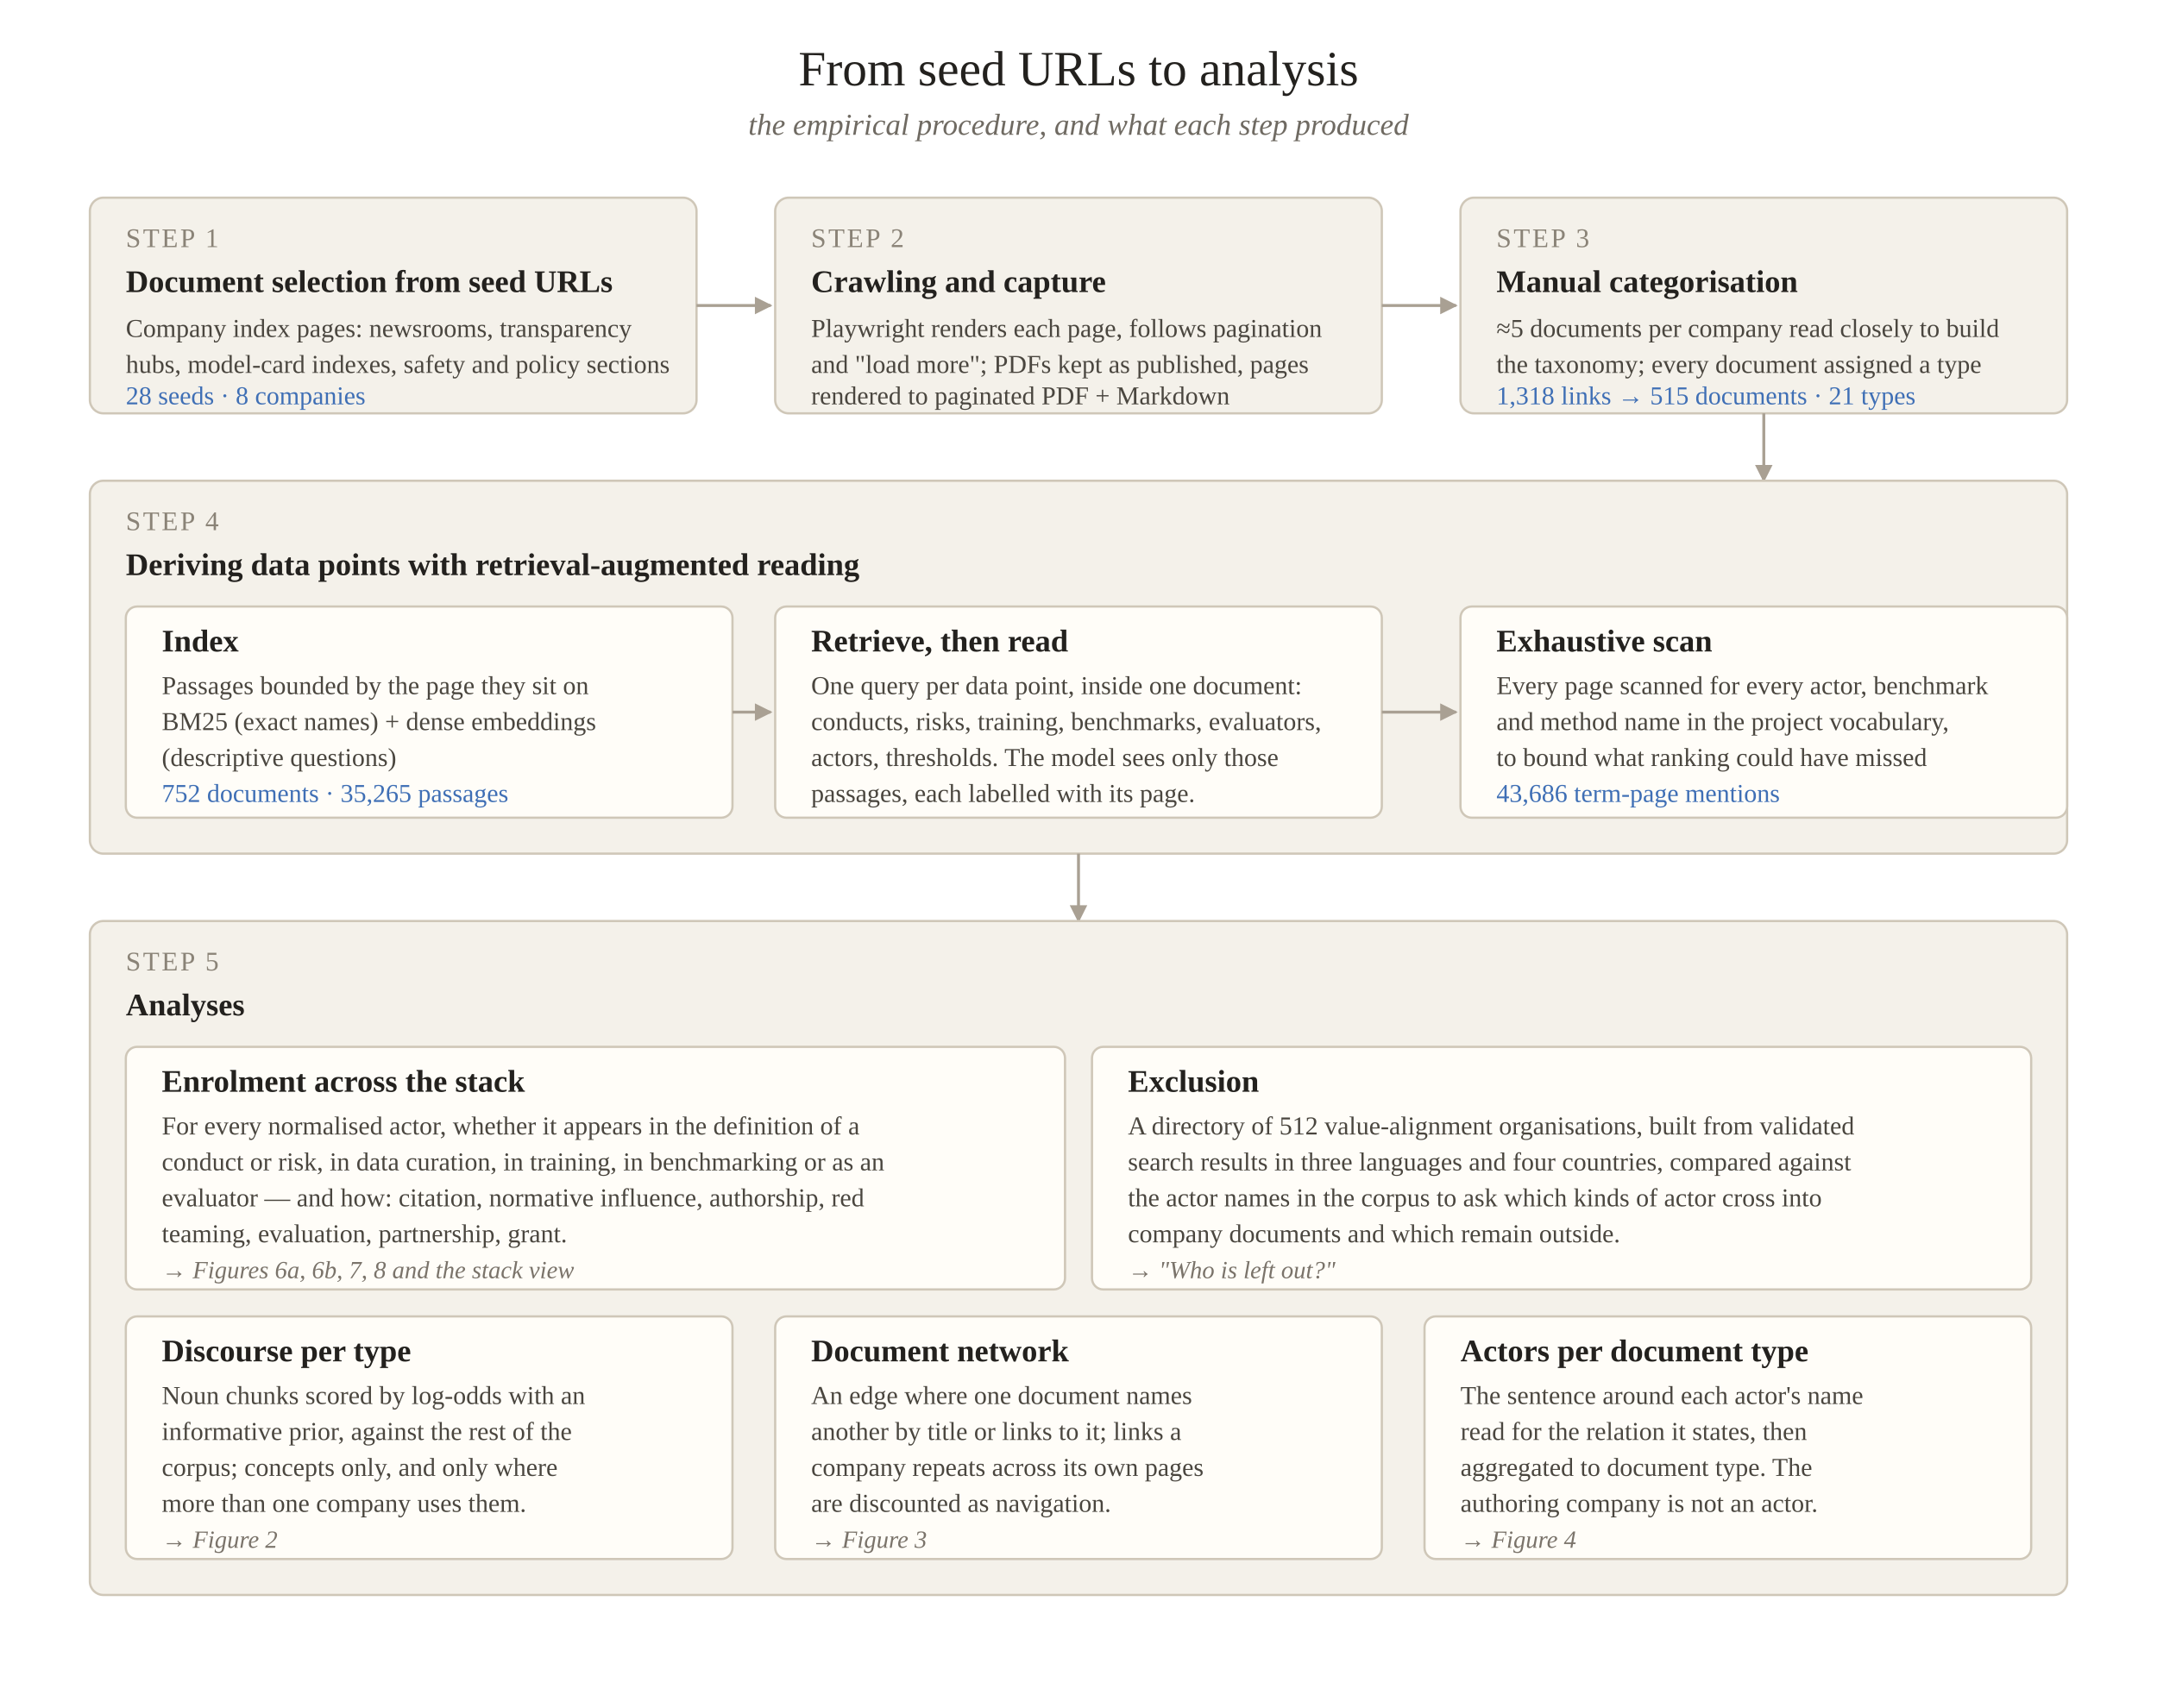
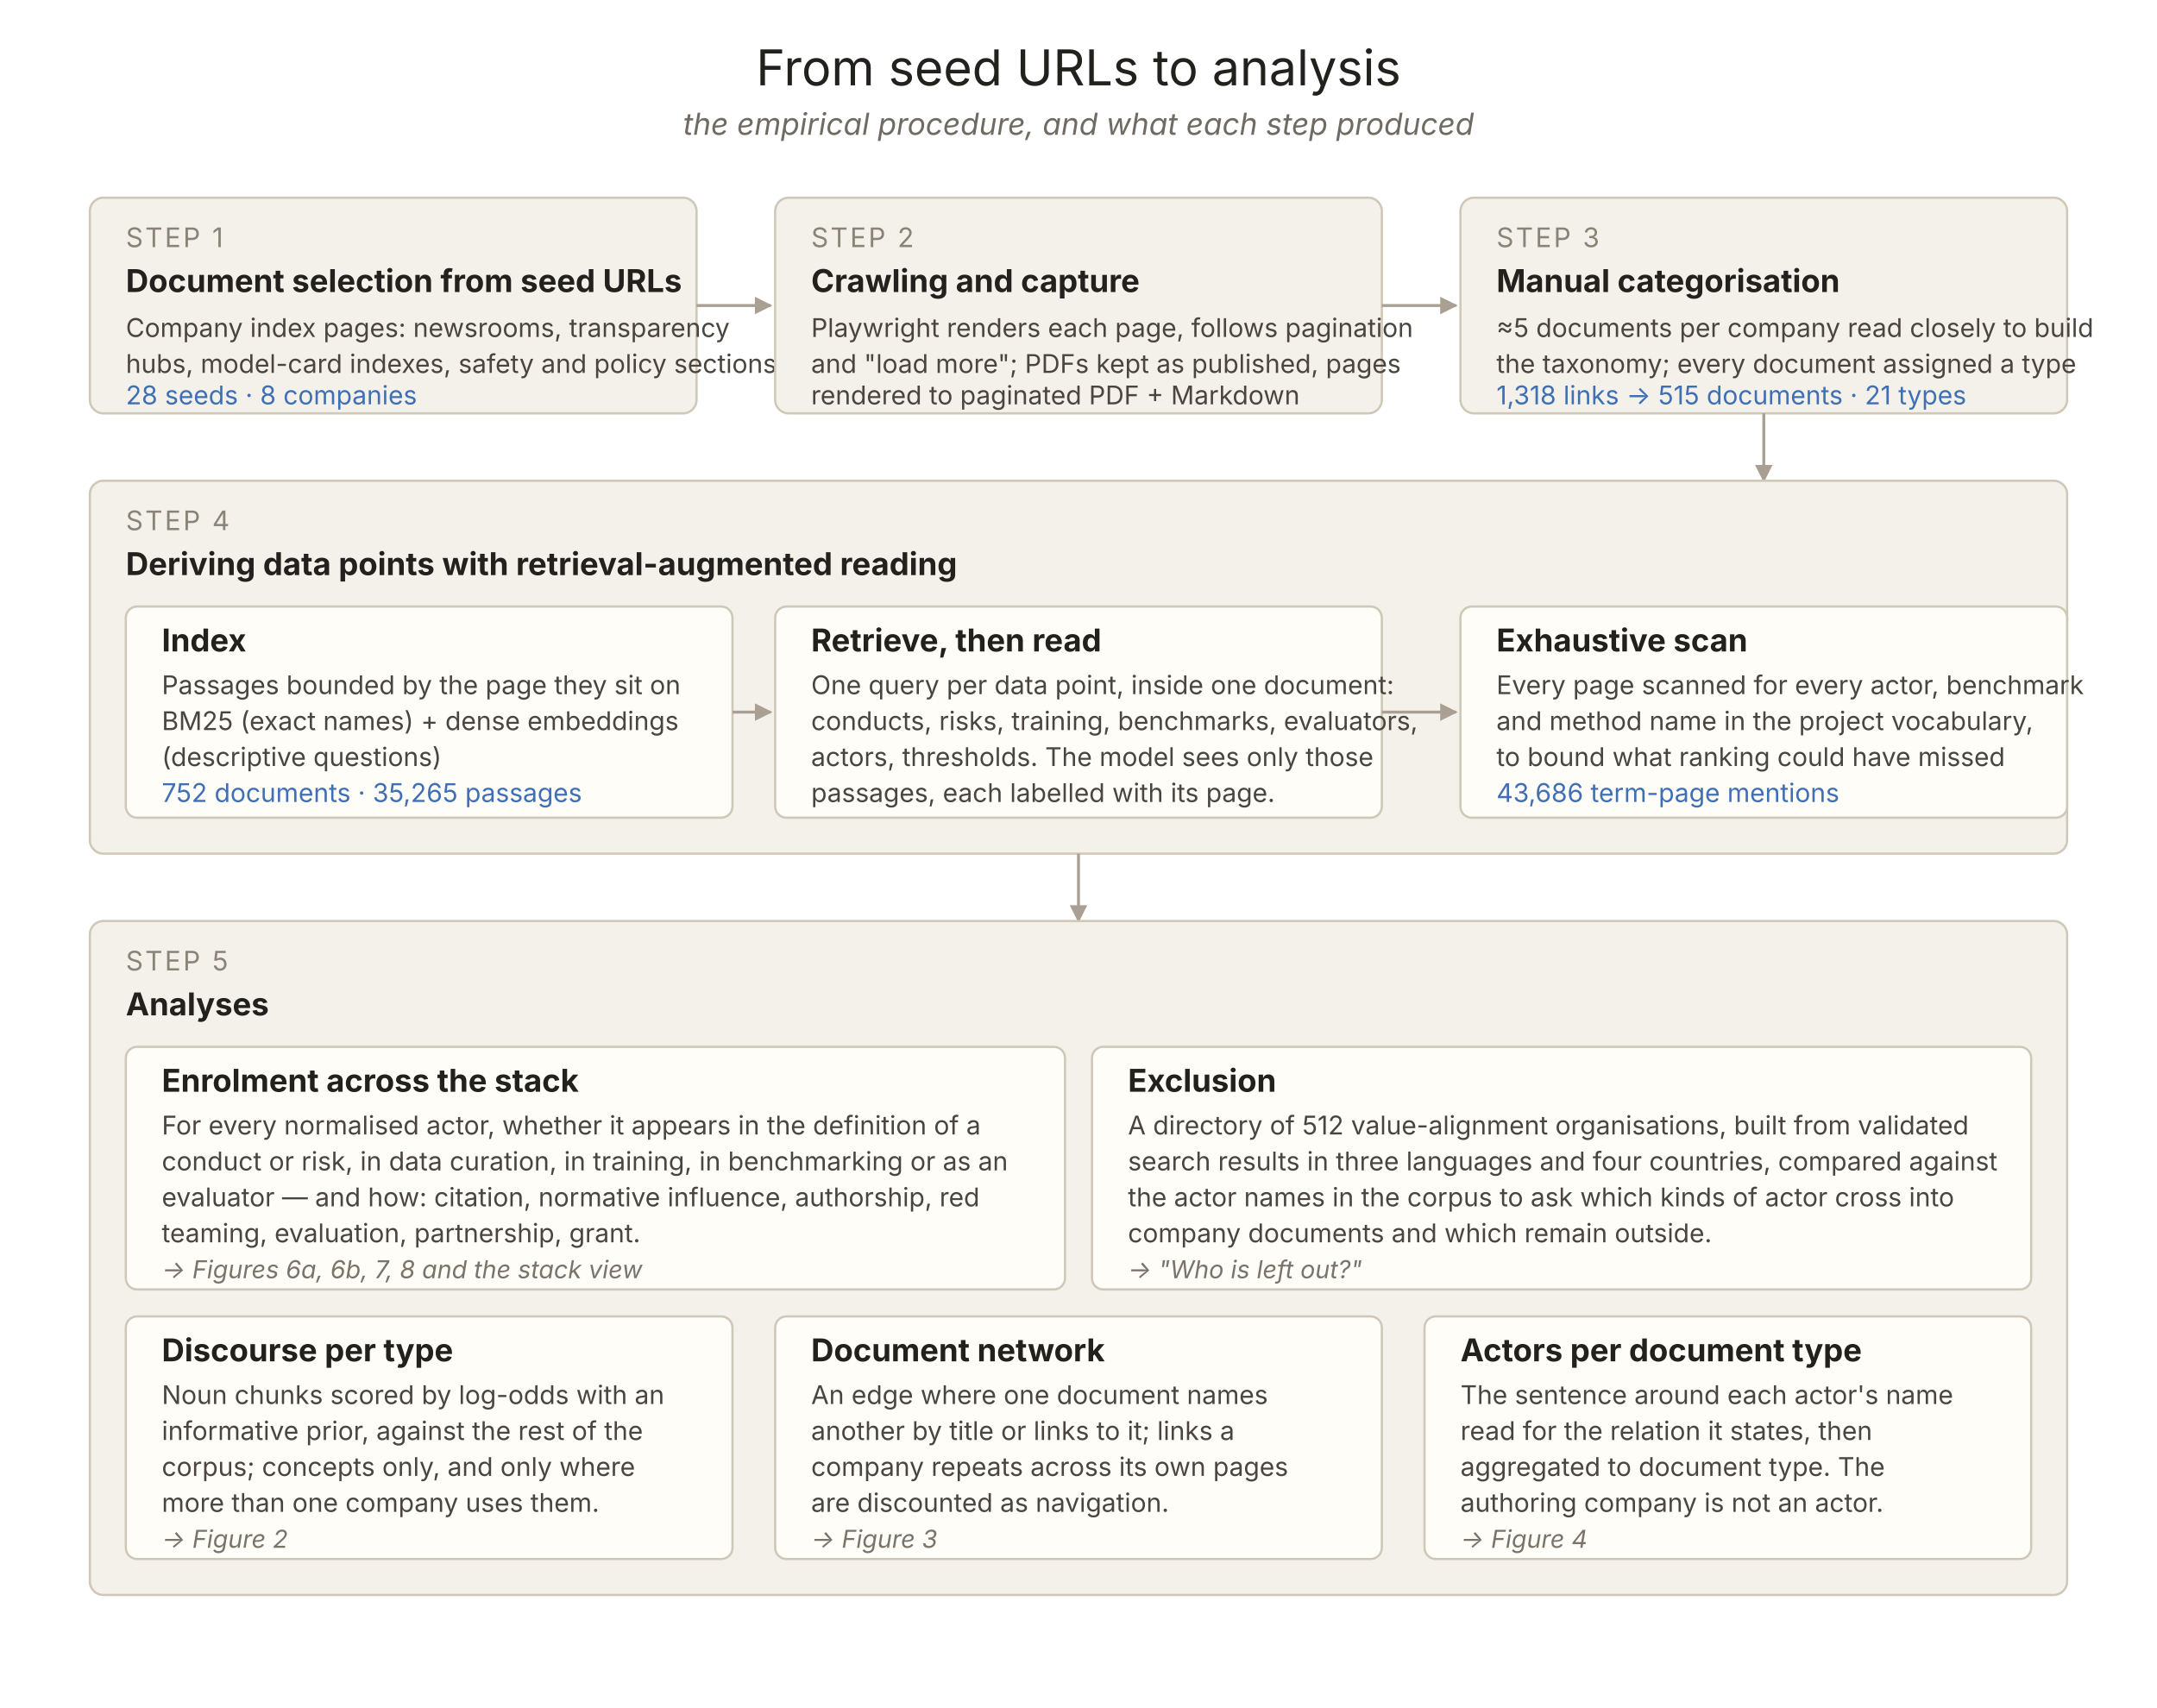
- <svg xmlns="http://www.w3.org/2000/svg" viewBox="0 0 960 760" font-family="Georgia, 'Times New Roman', serif">
+ <svg xmlns="http://www.w3.org/2000/svg" viewBox="0 0 960 760" font-family="Test National, -apple-system, BlinkMacSystemFont, sans-serif">
  <defs>
    <style>
      .box { fill: #f4f1ea; stroke: #cfc7b8; stroke-width: 1; }
      .box-out { fill: #fffdf8; stroke: #cfc7b8; stroke-width: 1; }
      .step { font-size: 12px; fill: #8a8377; letter-spacing: .08em; }
      .head { font-size: 14px; font-weight: bold; fill: #23211e; }
      .body { font-size: 11.5px; fill: #4a463f; }
      .tool { font-size: 11px; fill: #7a736a; font-style: italic; }
      .flow { stroke: #a9a093; stroke-width: 1.3; fill: none; marker-end: url(#m); }
      .title { font-size: 22px; fill: #23211e; }
      .sub { font-size: 13.5px; fill: #6f6a62; font-style: italic; }
      .count { font-size: 11.5px; fill: #3f6fb5; }
    </style>
    <marker id="m" viewBox="0 0 10 10" refX="9" refY="5" markerWidth="6" markerHeight="6" orient="auto">
      <path d="M0,0 L10,5 L0,10 z" fill="#a9a093" />
    </marker>
  </defs>
  <text class="title" x="480" y="38" text-anchor="middle">From seed URLs to analysis</text>
  <text class="sub" x="480" y="60" text-anchor="middle">the empirical procedure, and what each step produced</text>
  <rect class="box" x="40" y="88" width="270" height="96" rx="6" />
  <text class="step" x="56" y="110">STEP 1</text>
  <text class="head" x="56" y="130">Document selection from seed URLs</text>
  <text class="body" x="56" y="150">Company index pages: newsrooms, transparency</text>
  <text class="body" x="56" y="166">hubs, model-card indexes, safety and policy sections</text>
  <text class="count" x="56" y="180">28 seeds · 8 companies</text>
  <rect class="box" x="345" y="88" width="270" height="96" rx="6" />
  <text class="step" x="361" y="110">STEP 2</text>
  <text class="head" x="361" y="130">Crawling and capture</text>
  <text class="body" x="361" y="150">Playwright renders each page, follows pagination</text>
  <text class="body" x="361" y="166">and "load more"; PDFs kept as published, pages</text>
  <text class="body" x="361" y="180">rendered to paginated PDF + Markdown</text>
  <rect class="box" x="650" y="88" width="270" height="96" rx="6" />
  <text class="step" x="666" y="110">STEP 3</text>
  <text class="head" x="666" y="130">Manual categorisation</text>
  <text class="body" x="666" y="150">≈5 documents per company read closely to build</text>
  <text class="body" x="666" y="166">the taxonomy; every document assigned a type</text>
  <text class="count" x="666" y="180">1,318 links → 515 documents · 21 types</text>
  <path class="flow" d="M310,136 L343,136" />
  <path class="flow" d="M615,136 L648,136" />
  <path class="flow" d="M785,184 L785,214" />
  <rect class="box" x="40" y="214" width="880" height="166" rx="6" />
  <text class="step" x="56" y="236">STEP 4</text>
  <text class="head" x="56" y="256">Deriving data points with retrieval-augmented reading</text>
  <rect class="box-out" x="56" y="270" width="270" height="94" rx="5" />
  <text class="head" x="72" y="290" font-size="12.5">Index</text>
  <text class="body" x="72" y="309">Passages bounded by the page they sit on</text>
  <text class="body" x="72" y="325">BM25 (exact names) + dense embeddings</text>
  <text class="body" x="72" y="341">(descriptive questions)</text>
  <text class="count" x="72" y="357">752 documents · 35,265 passages</text>
  <rect class="box-out" x="345" y="270" width="270" height="94" rx="5" />
  <text class="head" x="361" y="290" font-size="12.5">Retrieve, then read</text>
  <text class="body" x="361" y="309">One query per data point, inside one document:</text>
  <text class="body" x="361" y="325">conducts, risks, training, benchmarks, evaluators,</text>
  <text class="body" x="361" y="341">actors, thresholds. The model sees only those</text>
  <text class="body" x="361" y="357">passages, each labelled with its page.</text>
  <rect class="box-out" x="650" y="270" width="270" height="94" rx="5" />
  <text class="head" x="666" y="290" font-size="12.5">Exhaustive scan</text>
  <text class="body" x="666" y="309">Every page scanned for every actor, benchmark</text>
  <text class="body" x="666" y="325">and method name in the project vocabulary,</text>
  <text class="body" x="666" y="341">to bound what ranking could have missed</text>
  <text class="count" x="666" y="357">43,686 term-page mentions</text>
  <path class="flow" d="M326,317 L343,317" />
  <path class="flow" d="M615,317 L648,317" />
  <path class="flow" d="M480,380 L480,410" />
  <rect class="box" x="40" y="410" width="880" height="300" rx="6" />
  <text class="step" x="56" y="432">STEP 5</text>
  <text class="head" x="56" y="452">Analyses</text>
  <rect class="box-out" x="56" y="466" width="418" height="108" rx="5" />
  <text class="head" x="72" y="486" font-size="12.5">Enrolment across the stack</text>
  <text class="body" x="72" y="505">For every normalised actor, whether it appears in the definition of a</text>
  <text class="body" x="72" y="521">conduct or risk, in data curation, in training, in benchmarking or as an</text>
  <text class="body" x="72" y="537">evaluator — and how: citation, normative influence, authorship, red</text>
  <text class="body" x="72" y="553">teaming, evaluation, partnership, grant.</text>
  <text class="tool" x="72" y="569">→ Figures 6a, 6b, 7, 8 and the stack view</text>
  <rect class="box-out" x="486" y="466" width="418" height="108" rx="5" />
  <text class="head" x="502" y="486" font-size="12.5">Exclusion</text>
  <text class="body" x="502" y="505">A directory of 512 value-alignment organisations, built from validated</text>
  <text class="body" x="502" y="521">search results in three languages and four countries, compared against</text>
  <text class="body" x="502" y="537">the actor names in the corpus to ask which kinds of actor cross into</text>
  <text class="body" x="502" y="553">company documents and which remain outside.</text>
  <text class="tool" x="502" y="569">→ "Who is left out?"</text>
  <rect class="box-out" x="56" y="586" width="270" height="108" rx="5" />
  <text class="head" x="72" y="606" font-size="12.5">Discourse per type</text>
  <text class="body" x="72" y="625">Noun chunks scored by log-odds with an</text>
  <text class="body" x="72" y="641">informative prior, against the rest of the</text>
  <text class="body" x="72" y="657">corpus; concepts only, and only where</text>
  <text class="body" x="72" y="673">more than one company uses them.</text>
  <text class="tool" x="72" y="689">→ Figure 2</text>
  <rect class="box-out" x="345" y="586" width="270" height="108" rx="5" />
  <text class="head" x="361" y="606" font-size="12.5">Document network</text>
  <text class="body" x="361" y="625">An edge where one document names</text>
  <text class="body" x="361" y="641">another by title or links to it; links a</text>
  <text class="body" x="361" y="657">company repeats across its own pages</text>
  <text class="body" x="361" y="673">are discounted as navigation.</text>
  <text class="tool" x="361" y="689">→ Figure 3</text>
  <rect class="box-out" x="634" y="586" width="270" height="108" rx="5" />
  <text class="head" x="650" y="606" font-size="12.5">Actors per document type</text>
  <text class="body" x="650" y="625">The sentence around each actor's name</text>
  <text class="body" x="650" y="641">read for the relation it states, then</text>
  <text class="body" x="650" y="657">aggregated to document type. The</text>
  <text class="body" x="650" y="673">authoring company is not an actor.</text>
  <text class="tool" x="650" y="689">→ Figure 4</text>
</svg>
